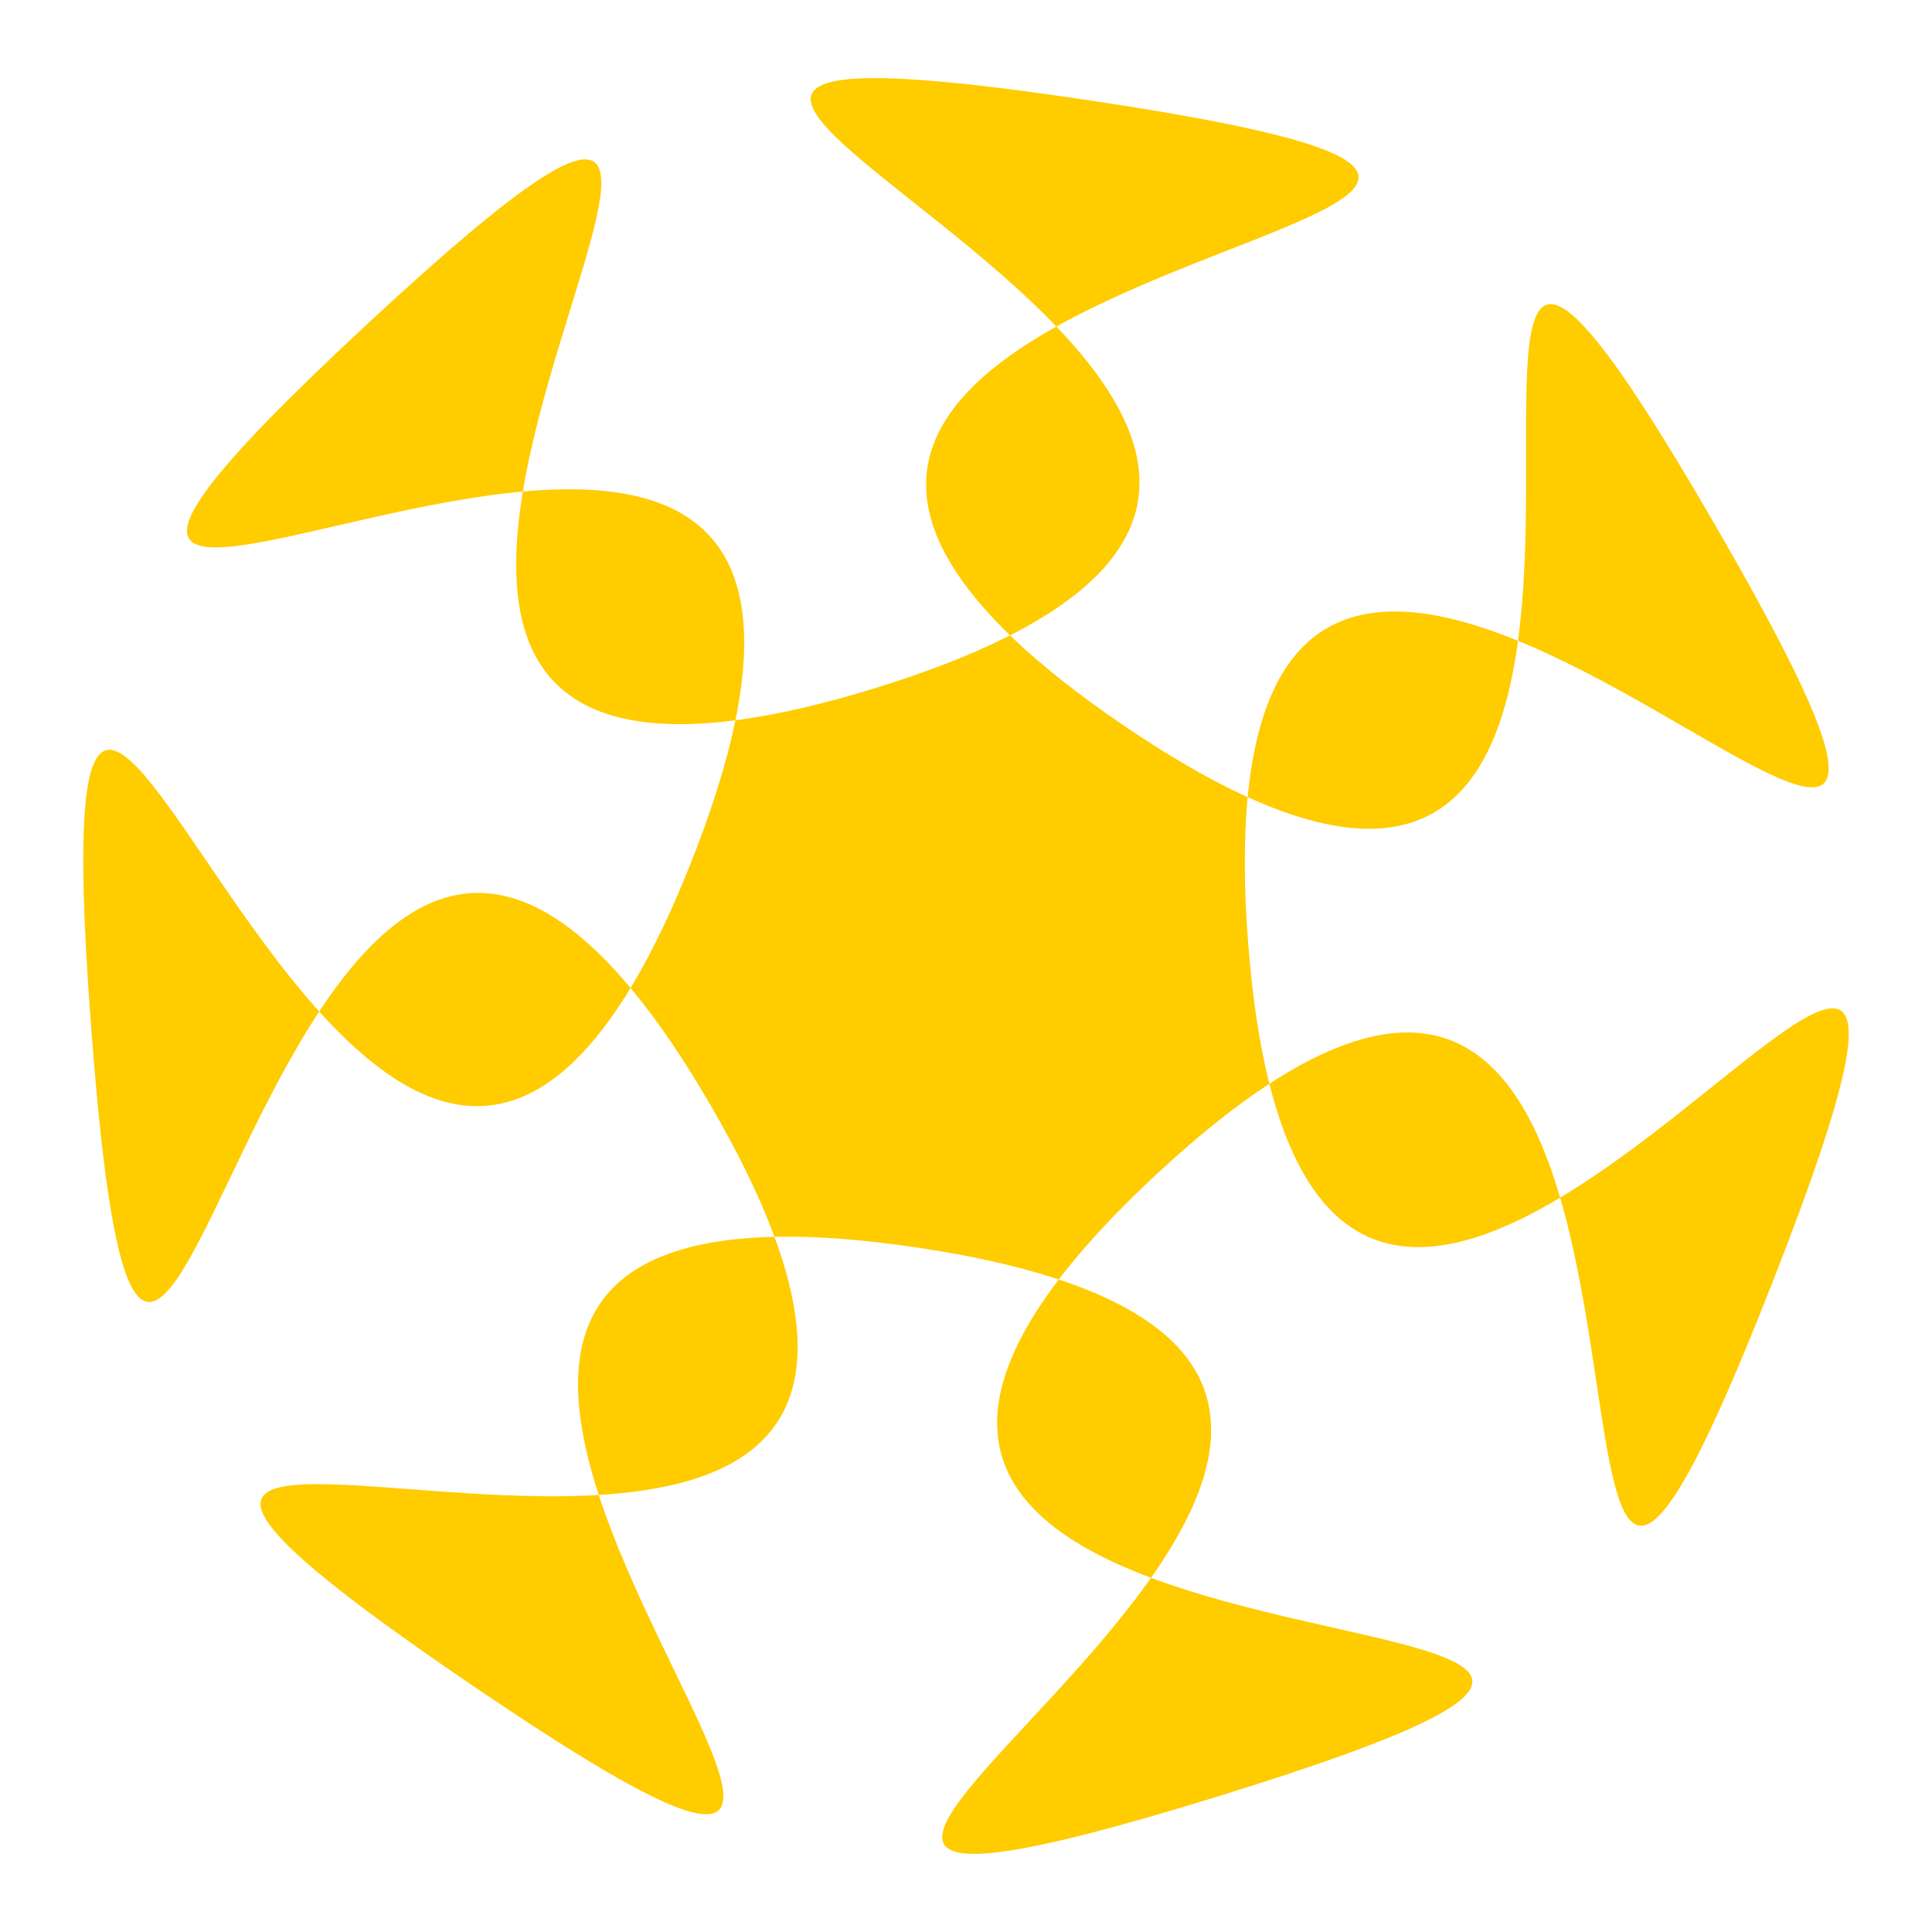
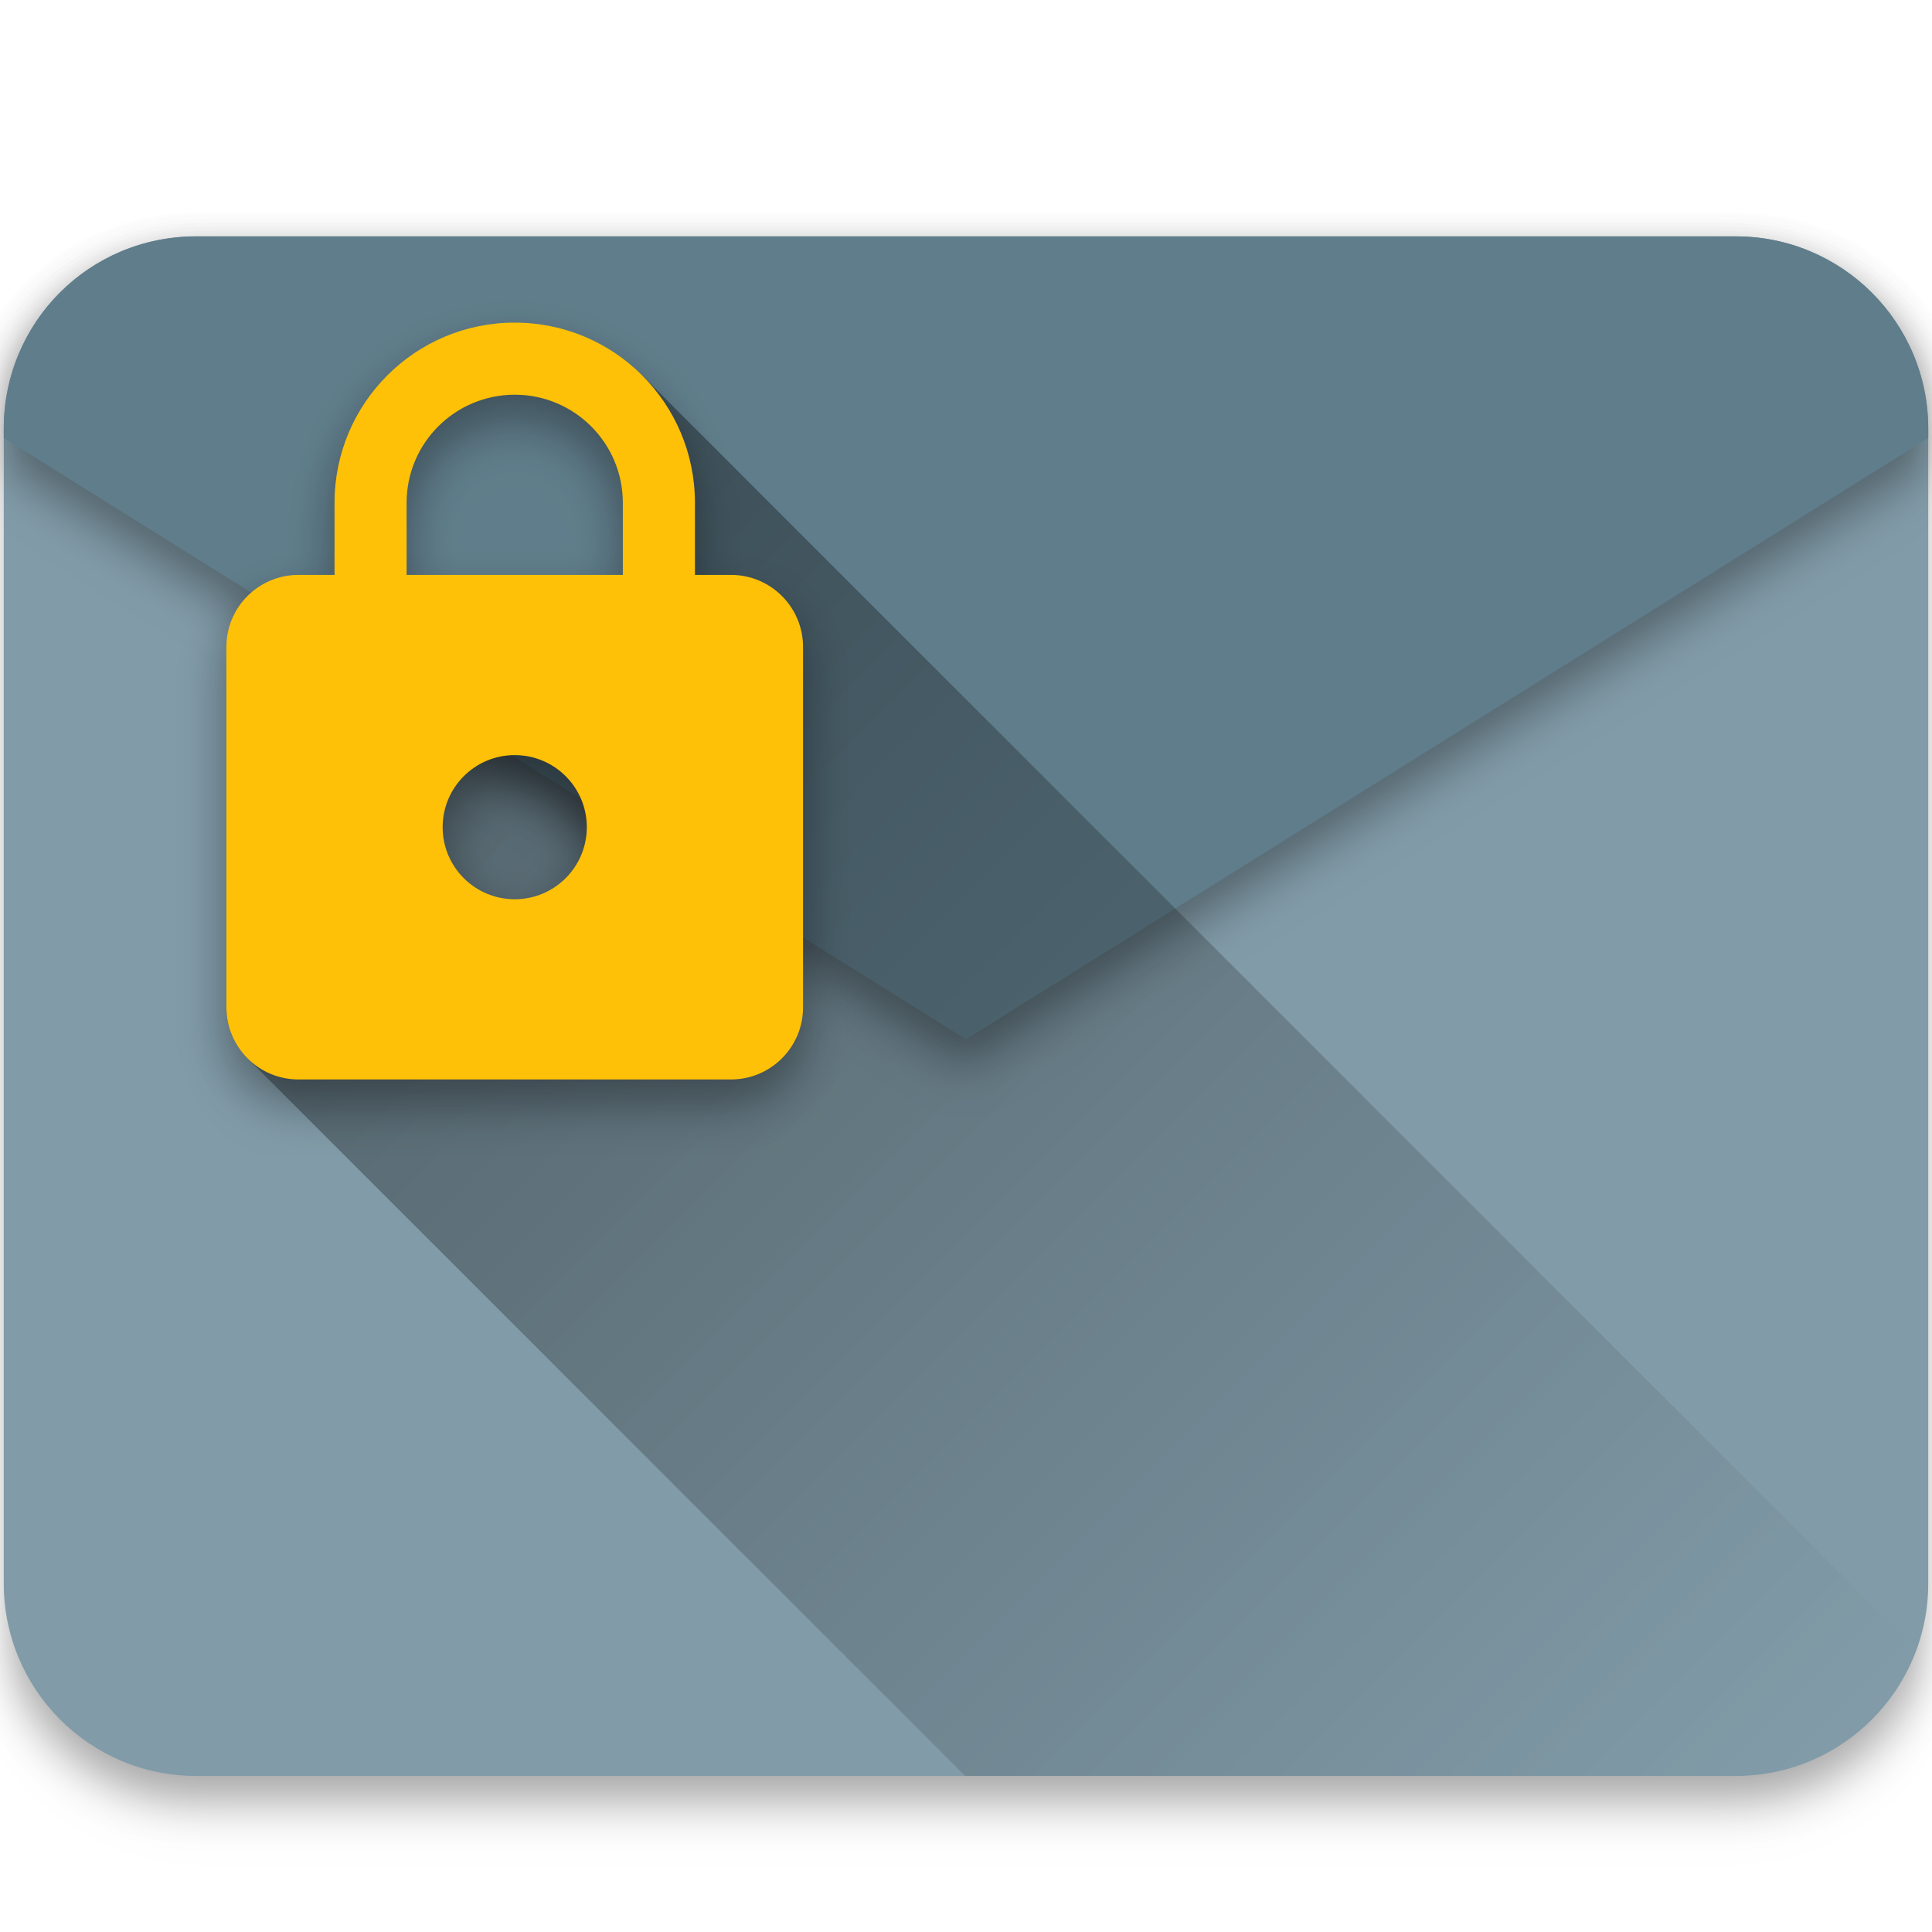
- <svg xmlns="http://www.w3.org/2000/svg" width="512" height="512" viewBox="0 0 512 512" id="svg2" version="1.1">
-   <defs id="defs4" />
-   <g id="layer1" transform="translate(0,-540.3622)">
-     <path style="opacity:1;fill:#ffcc00;fill-opacity:1;stroke:none;stroke-width:4;stroke-linejoin:round;stroke-miterlimit:4;stroke-dasharray:none;stroke-opacity:1" id="path3343" d="m 288.938,566.991 c 227.809,34.171 -181.771,35.869 8.651,165.499 190.422,129.63 41.824,-252.047 157.145,-52.634 C 570.054,879.27 313.358,560.106 330.735,789.807 348.113,1019.508 553.871,665.357 469.864,879.851 385.857,1094.344 475.342,694.655 306.589,851.458 137.837,1008.26 543.011,948.319 322.936,1016.374 102.86,1084.429 471.143,905.19 243.334,871.018 15.525,836.847 315.011,1116.252 124.589,986.622 -65.834,856.992 303.922,1033.173 188.602,833.759 73.282,634.346 41.56,1042.699 24.183,812.998 6.805,583.297 99.6,982.231 183.607,767.737 267.614,553.244 -71.428,783.048 97.325,626.245 266.078,469.442 12.036,790.723 232.111,722.668 452.186,654.613 61.129,532.82 288.938,566.991 Z" />
+ <svg xmlns="http://www.w3.org/2000/svg" xmlns:xlink="http://www.w3.org/1999/xlink" width="256" height="256" viewBox="0 0 256 256" id="svg2" version="1.1">
+   <defs id="defs4">
+     <linearGradient id="linearGradient4475">
+       <stop style="stop-color:#000000;stop-opacity:1;" offset="0" id="stop4477" />
+       <stop style="stop-color:#000000;stop-opacity:0;" offset="1" id="stop4479" />
+     </linearGradient>
+     <filter id="filter4284" style="color-interpolation-filters:sRGB">
+       <feFlood id="feFlood4286" result="flood" flood-color="rgb(0,0,0)" flood-opacity="0.12" />
+       <feComposite id="feComposite4288" result="composite1" operator="in" in2="SourceGraphic" in="flood" />
+       <feGaussianBlur id="feGaussianBlur4290" result="blur" stdDeviation="1.5" />
+       <feOffset id="feOffset4292" result="offset" dy="1" dx="0" />
+       <feComposite id="feComposite4294" result="fbSourceGraphic" operator="over" in2="offset" in="SourceGraphic" />
+       <feColorMatrix id="feColorMatrix4332" values="0 0 0 -1 0 0 0 0 -1 0 0 0 0 -1 0 0 0 0 1 0" in="fbSourceGraphic" result="fbSourceGraphicAlpha" />
+       <feFlood in="fbSourceGraphic" result="flood" flood-color="rgb(0,0,0)" flood-opacity="0.24" id="feFlood4334" />
+       <feComposite result="composite1" operator="in" in="flood" in2="fbSourceGraphic" id="feComposite4336" />
+       <feGaussianBlur result="blur" stdDeviation="1" id="feGaussianBlur4338" />
+       <feOffset result="offset" dy="1" dx="0" id="feOffset4340" />
+       <feComposite result="composite2" operator="over" in="fbSourceGraphic" in2="offset" id="feComposite4342" />
+     </filter>
+     <filter id="filter4346" style="color-interpolation-filters:sRGB">
+       <feFlood id="feFlood4348" result="flood" flood-color="rgb(0,0,0)" flood-opacity="0.16" />
+       <feComposite id="feComposite4350" result="composite1" operator="in" in2="SourceGraphic" in="flood" />
+       <feGaussianBlur id="feGaussianBlur4352" result="blur" stdDeviation="3" />
+       <feOffset id="feOffset4354" result="offset" dy="3" dx="0" />
+       <feComposite id="feComposite4356" result="fbSourceGraphic" operator="over" in2="offset" in="SourceGraphic" />
+       <feColorMatrix id="feColorMatrix4358" values="0 0 0 -1 0 0 0 0 -1 0 0 0 0 -1 0 0 0 0 1 0" in="fbSourceGraphic" result="fbSourceGraphicAlpha" />
+       <feFlood in="fbSourceGraphic" result="flood" flood-color="rgb(0,0,0)" flood-opacity="0.23" id="feFlood4360" />
+       <feComposite result="composite1" operator="in" in="flood" in2="fbSourceGraphic" id="feComposite4362" />
+       <feGaussianBlur result="blur" stdDeviation="3" id="feGaussianBlur4364" />
+       <feOffset result="offset" dy="3" dx="0" id="feOffset4366" />
+       <feComposite result="composite2" operator="over" in="fbSourceGraphic" in2="offset" id="feComposite4368" />
+     </filter>
+     <filter id="filter4375" style="color-interpolation-filters:sRGB">
+       <feFlood id="feFlood4377" result="flood" flood-color="rgb(0,0,0)" flood-opacity="0.19" />
+       <feComposite id="feComposite4379" result="composite1" operator="in" in2="SourceGraphic" in="flood" />
+       <feGaussianBlur id="feGaussianBlur4381" result="blur" stdDeviation="10" />
+       <feOffset id="feOffset4383" result="offset" dy="10" dx="0" />
+       <feComposite id="feComposite4385" result="fbSourceGraphic" operator="over" in2="offset" in="SourceGraphic" />
+       <feColorMatrix id="feColorMatrix4387" values="0 0 0 -1 0 0 0 0 -1 0 0 0 0 -1 0 0 0 0 1 0" in="fbSourceGraphic" result="fbSourceGraphicAlpha" />
+       <feFlood in="fbSourceGraphic" result="flood" flood-color="rgb(0,0,0)" flood-opacity="0.23" id="feFlood4389" />
+       <feComposite result="composite1" operator="in" in="flood" in2="fbSourceGraphic" id="feComposite4391" />
+       <feGaussianBlur result="blur" stdDeviation="3" id="feGaussianBlur4393" />
+       <feOffset result="offset" dy="6" dx="0" id="feOffset4395" />
+       <feComposite result="composite2" operator="over" in="fbSourceGraphic" in2="offset" id="feComposite4397" />
+     </filter>
+     <filter id="filter4419" style="color-interpolation-filters:sRGB">
+       <feFlood id="feFlood4421" result="flood" flood-color="rgb(0,0,0)" flood-opacity="0.25" />
+       <feComposite id="feComposite4423" result="composite1" operator="in" in2="SourceGraphic" in="flood" />
+       <feGaussianBlur id="feGaussianBlur4425" result="blur" stdDeviation="14" />
+       <feOffset id="feOffset4427" result="offset" dy="14" dx="0" />
+       <feComposite id="feComposite4429" result="fbSourceGraphic" operator="over" in2="offset" in="SourceGraphic" />
+       <feColorMatrix id="feColorMatrix4431" values="0 0 0 -1 0 0 0 0 -1 0 0 0 0 -1 0 0 0 0 1 0" in="fbSourceGraphic" result="fbSourceGraphicAlpha" />
+       <feFlood in="fbSourceGraphic" result="flood" flood-color="rgb(0,0,0)" flood-opacity="0.22" id="feFlood4433" />
+       <feComposite result="composite1" operator="in" in="flood" in2="fbSourceGraphic" id="feComposite4435" />
+       <feGaussianBlur result="blur" stdDeviation="5" id="feGaussianBlur4437" />
+       <feOffset result="offset" dy="10" dx="0" id="feOffset4439" />
+       <feComposite result="composite2" operator="over" in="fbSourceGraphic" in2="offset" id="feComposite4441" />
+     </filter>
+     <filter id="filter4449" style="color-interpolation-filters:sRGB">
+       <feFlood id="feFlood4451" result="flood" flood-color="rgb(0,0,0)" flood-opacity="0.3" />
+       <feComposite id="feComposite4453" result="composite1" operator="in" in2="SourceGraphic" in="flood" />
+       <feGaussianBlur id="feGaussianBlur4455" result="blur" stdDeviation="19" />
+       <feOffset id="feOffset4457" result="offset" dy="19" dx="0" />
+       <feComposite id="feComposite4459" result="fbSourceGraphic" operator="over" in2="offset" in="SourceGraphic" />
+       <feColorMatrix id="feColorMatrix4461" values="0 0 0 -1 0 0 0 0 -1 0 0 0 0 -1 0 0 0 0 1 0" in="fbSourceGraphic" result="fbSourceGraphicAlpha" />
+       <feFlood in="fbSourceGraphic" result="flood" flood-color="rgb(0,0,0)" flood-opacity="0.22" id="feFlood4463" />
+       <feComposite result="composite1" operator="in" in="flood" in2="fbSourceGraphic" id="feComposite4465" />
+       <feGaussianBlur result="blur" stdDeviation="6" id="feGaussianBlur4467" />
+       <feOffset result="offset" dy="15" dx="0" id="feOffset4469" />
+       <feComposite result="composite2" operator="over" in="fbSourceGraphic" in2="offset" id="feComposite4471" />
+     </filter>
+     <linearGradient xlink:href="#linearGradient4475" id="linearGradient4481" x1="-96.75" y1="-92.613" x2="224" y2="228.137" gradientUnits="userSpaceOnUse" gradientTransform="translate(-7,822.6822)" />
+   </defs>
+   <g id="layer1" transform="translate(0,-796.3622)">
+     <g id="g4508">
+       <path style="fill:#819ba8;fill-opacity:1;filter:url(#filter4346)" d="m 230,827.682 -204,0 c -14.152,0 -25.5,11.348 -25.5,25.5 l 0,153 c -5.523e-5,14.083 11.417,25.5 25.5,25.5 l 204,0 c 14.083,0 25.5,-11.417 25.5,-25.5 l 0,-153 c 0,-14.152 -11.475,-25.5 -25.5,-25.5 z" id="path4226" />
+       <path id="path4435" d="m 26,827.682 c -14.152,0 -25.5,11.348 -25.5,25.5 l 0,1.213 127.5,79.688 127.5,-79.688 0,-1.213 c 0,-14.152 -11.475,-25.5 -25.5,-25.5 l -204,0 z" style="fill:#607d8b;fill-opacity:1;filter:url(#filter4346)" />
+       <path id="path4456" d="M 84.938,845.956 C 99.465,905.004 49.357,869.164 30,929.846 c 0,2.617 1.052,4.986 2.756,6.711 0.041,0.041 52.392,52.392 95.127,95.125 l 102.117,0 c 10.995,0 20.365,-6.959 23.945,-16.713 C 197.532,958.553 85.074,846.089 84.938,845.956 Z" style="opacity:0.701;fill:url(#linearGradient4481);fill-opacity:1" />
+       <path style="fill:#ffc107;fill-opacity:1;filter:url(#filter4346)" d="m 68.204,915.519 a 9.551,9.551 0 0 0 9.551,-9.551 c 0,-5.301 -4.298,-9.551 -9.551,-9.551 a 9.551,9.551 0 0 0 -9.551,9.551 9.551,9.551 0 0 0 9.551,9.551 M 96.857,872.539 a 9.551,9.551 0 0 1 9.551,9.551 l 0,47.755 a 9.551,9.551 0 0 1 -9.551,9.551 l -57.306,0 A 9.551,9.551 0 0 1 30,929.845 l 0,-47.755 c 0,-5.301 4.298,-9.551 9.551,-9.551 l 4.776,0 0,-9.551 a 23.878,23.878 0 0 1 23.878,-23.878 23.878,23.878 0 0 1 23.878,23.878 l 0,9.551 4.776,0 M 68.204,848.662 a 14.327,14.327 0 0 0 -14.327,14.327 l 0,9.551 28.653,0 0,-9.551 a 14.327,14.327 0 0 0 -14.327,-14.327 z" id="path4160" />
+     </g>
  </g>
</svg>
